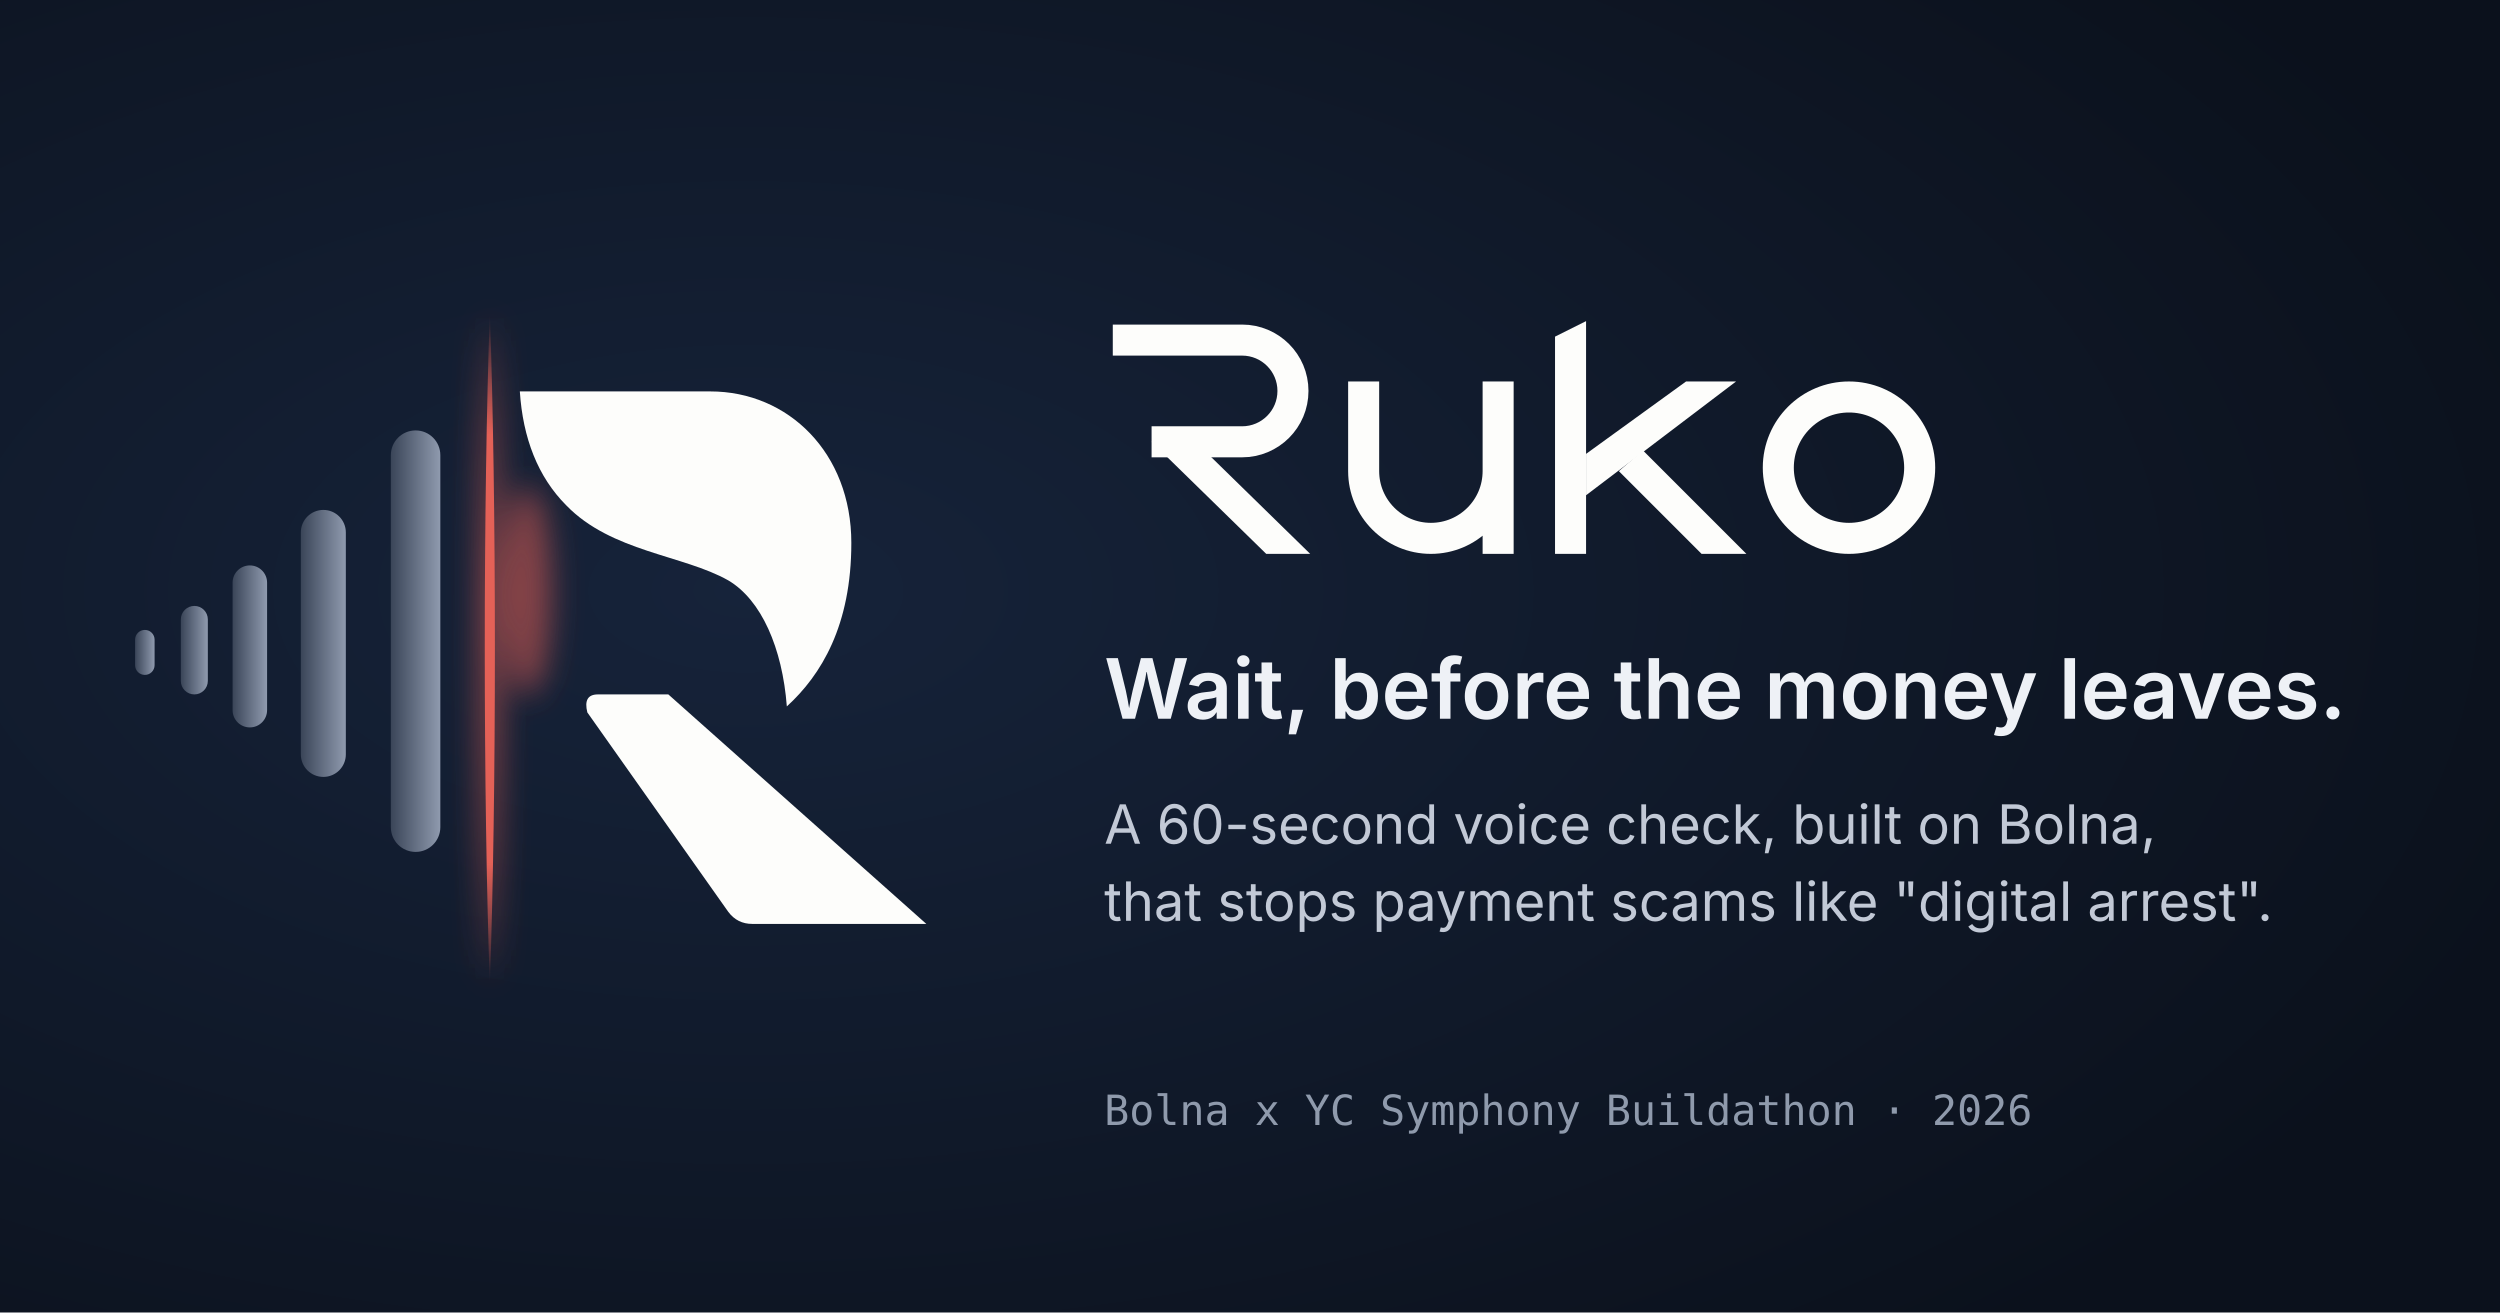
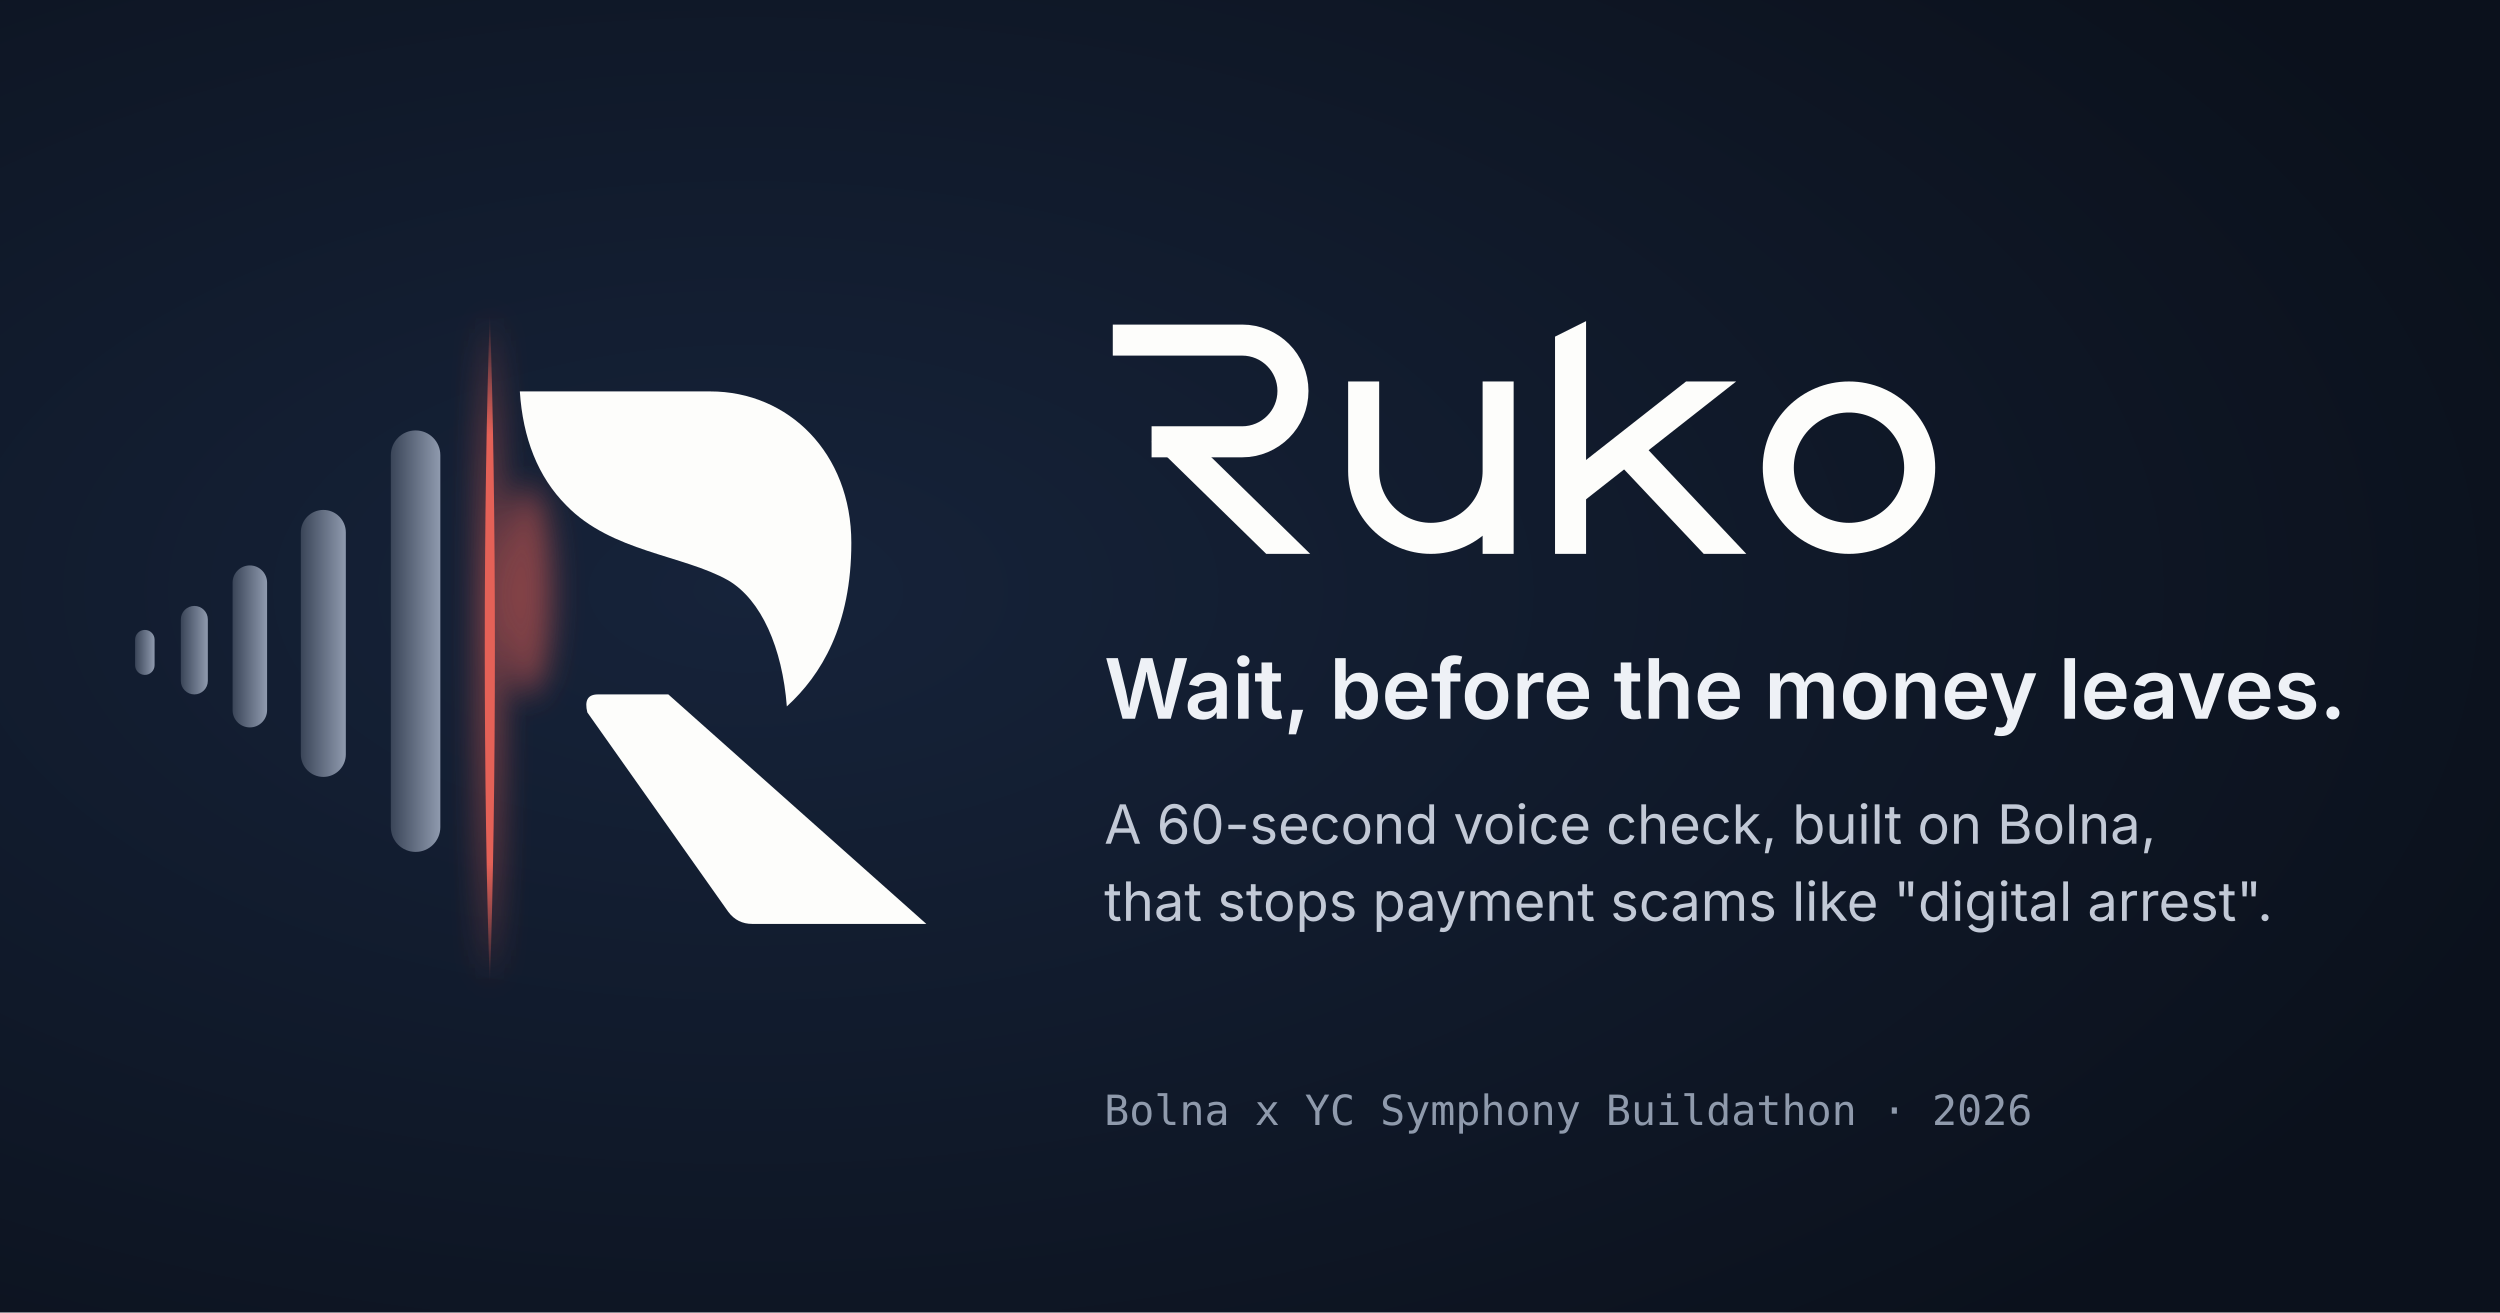
<svg xmlns="http://www.w3.org/2000/svg" viewBox="0 0 1200 630" width="1200" height="630">
  <defs>
    <radialGradient id="bg" cx="30%" cy="45%" r="75%">
      <stop offset="0" stop-color="#16233a" />
      <stop offset="1" stop-color="#0b111c" />
    </radialGradient>
  </defs>
  <rect width="1200" height="630" fill="url(#bg)" />
  <g transform="translate(40 95) scale(0.72)">
    <defs>
      <linearGradient id="bars-og" x1="0" y1="0" x2="1" y2="0">
        <stop offset="0" stop-color="#3a4558" />
        <stop offset="1" stop-color="#8f9aae" />
      </linearGradient>
      <linearGradient id="line-og" x1="0" y1="0" x2="0" y2="1">
        <stop offset="0" stop-color="#e46157" stop-opacity="0" />
        <stop offset="0.18" stop-color="#e46157" />
        <stop offset="0.82" stop-color="#e46157" />
        <stop offset="1" stop-color="#e46157" stop-opacity="0" />
      </linearGradient>
      <filter id="glow-og" x="-300%" y="-30%" width="700%" height="160%">
        <feGaussianBlur stdDeviation="10" />
      </filter>
    </defs>
    <g fill="url(#bars-og)">
      <rect x="34.5" y="288" width="13" height="30" rx="6.5" />
      <rect x="65" y="272" width="18" height="59" rx="9" />
      <rect x="99.5" y="245" width="23" height="108" rx="11.5" />
      <rect x="145" y="208" width="30" height="178" rx="15" />
      <rect x="205" y="155" width="33" height="281" rx="16.5" />
    </g>
    <g filter="url(#glow-og)" fill="#e46157">
      <path d="M271 77 C279 200 279 400 271 524 C263 400 263 200 271 77Z" opacity="0.7" />
      <ellipse cx="296" cy="262" rx="16" ry="70" opacity="0.55" />
    </g>
    <path d="M271 77 C275.5 200 275.5 400 271 524 C266.5 400 266.5 200 271 77Z" fill="url(#line-og)" />
    <g fill="#fdfdfb">
      <path d="M291 129 L418 129 C470 129 512 170 512 230 C512 285 492 318 469 339 C466 300 452 268 430 255 C400 238 352 236 322 205 C303 186 293 160 291 129 Z" />
      <path d="M343 331 L390 331 L562 484 L446 484 Q436 484 430 476 L336 343 Q333 331 343 331 Z" />
    </g>
  </g>
  <g transform="translate(523.7931 141.7241) scale(0.4137931)">
    <g fill="none" stroke="#fdfdfb" stroke-width="36">
      <path d="M25 52 H175 A59 59 0 0 1 175 170 H70" />
      <path d="M316 100 V204 A78 78 0 0 0 472 204 V100 M472 204 V300" />
      <circle cx="879" cy="200" r="82" />
    </g>
    <g fill="#fdfdfb">
      <polygon points="70,170 121,170 254,300 203,300" />
      <polygon points="538,48 574,30 574,300 538,300" />
-       <polygon points="574,184 690,100 748,100 574,232" />
-       <polygon points="612,204 640,180 760,300 708,300" />
+       <polygon points="544.9,213.9 690,100 748.1,100 567.1,242.1" />
+       <polygon points="633.1,165.5 759.9,300 710.5,300 606.9,190.1" />
    </g>
  </g>
  <text x="530" y="345" font-family="Inter, Segoe UI, Arial, sans-serif" font-size="40" font-weight="600" fill="#eef1f6">Wait, before the money leaves.</text>
  <text x="530" y="405" font-family="Inter, Segoe UI, Arial, sans-serif" font-size="26" fill="#c2c9d6">A 60-second voice check, built on Bolna,</text>
  <text x="530" y="442" font-family="Inter, Segoe UI, Arial, sans-serif" font-size="26" fill="#c2c9d6">that stops payment scams like "digital arrest".</text>
  <text x="530" y="540" font-family="Consolas, monospace" font-size="20" fill="#8f9aac">Bolna x YC Symphony Buildathon · 2026</text>
</svg>
